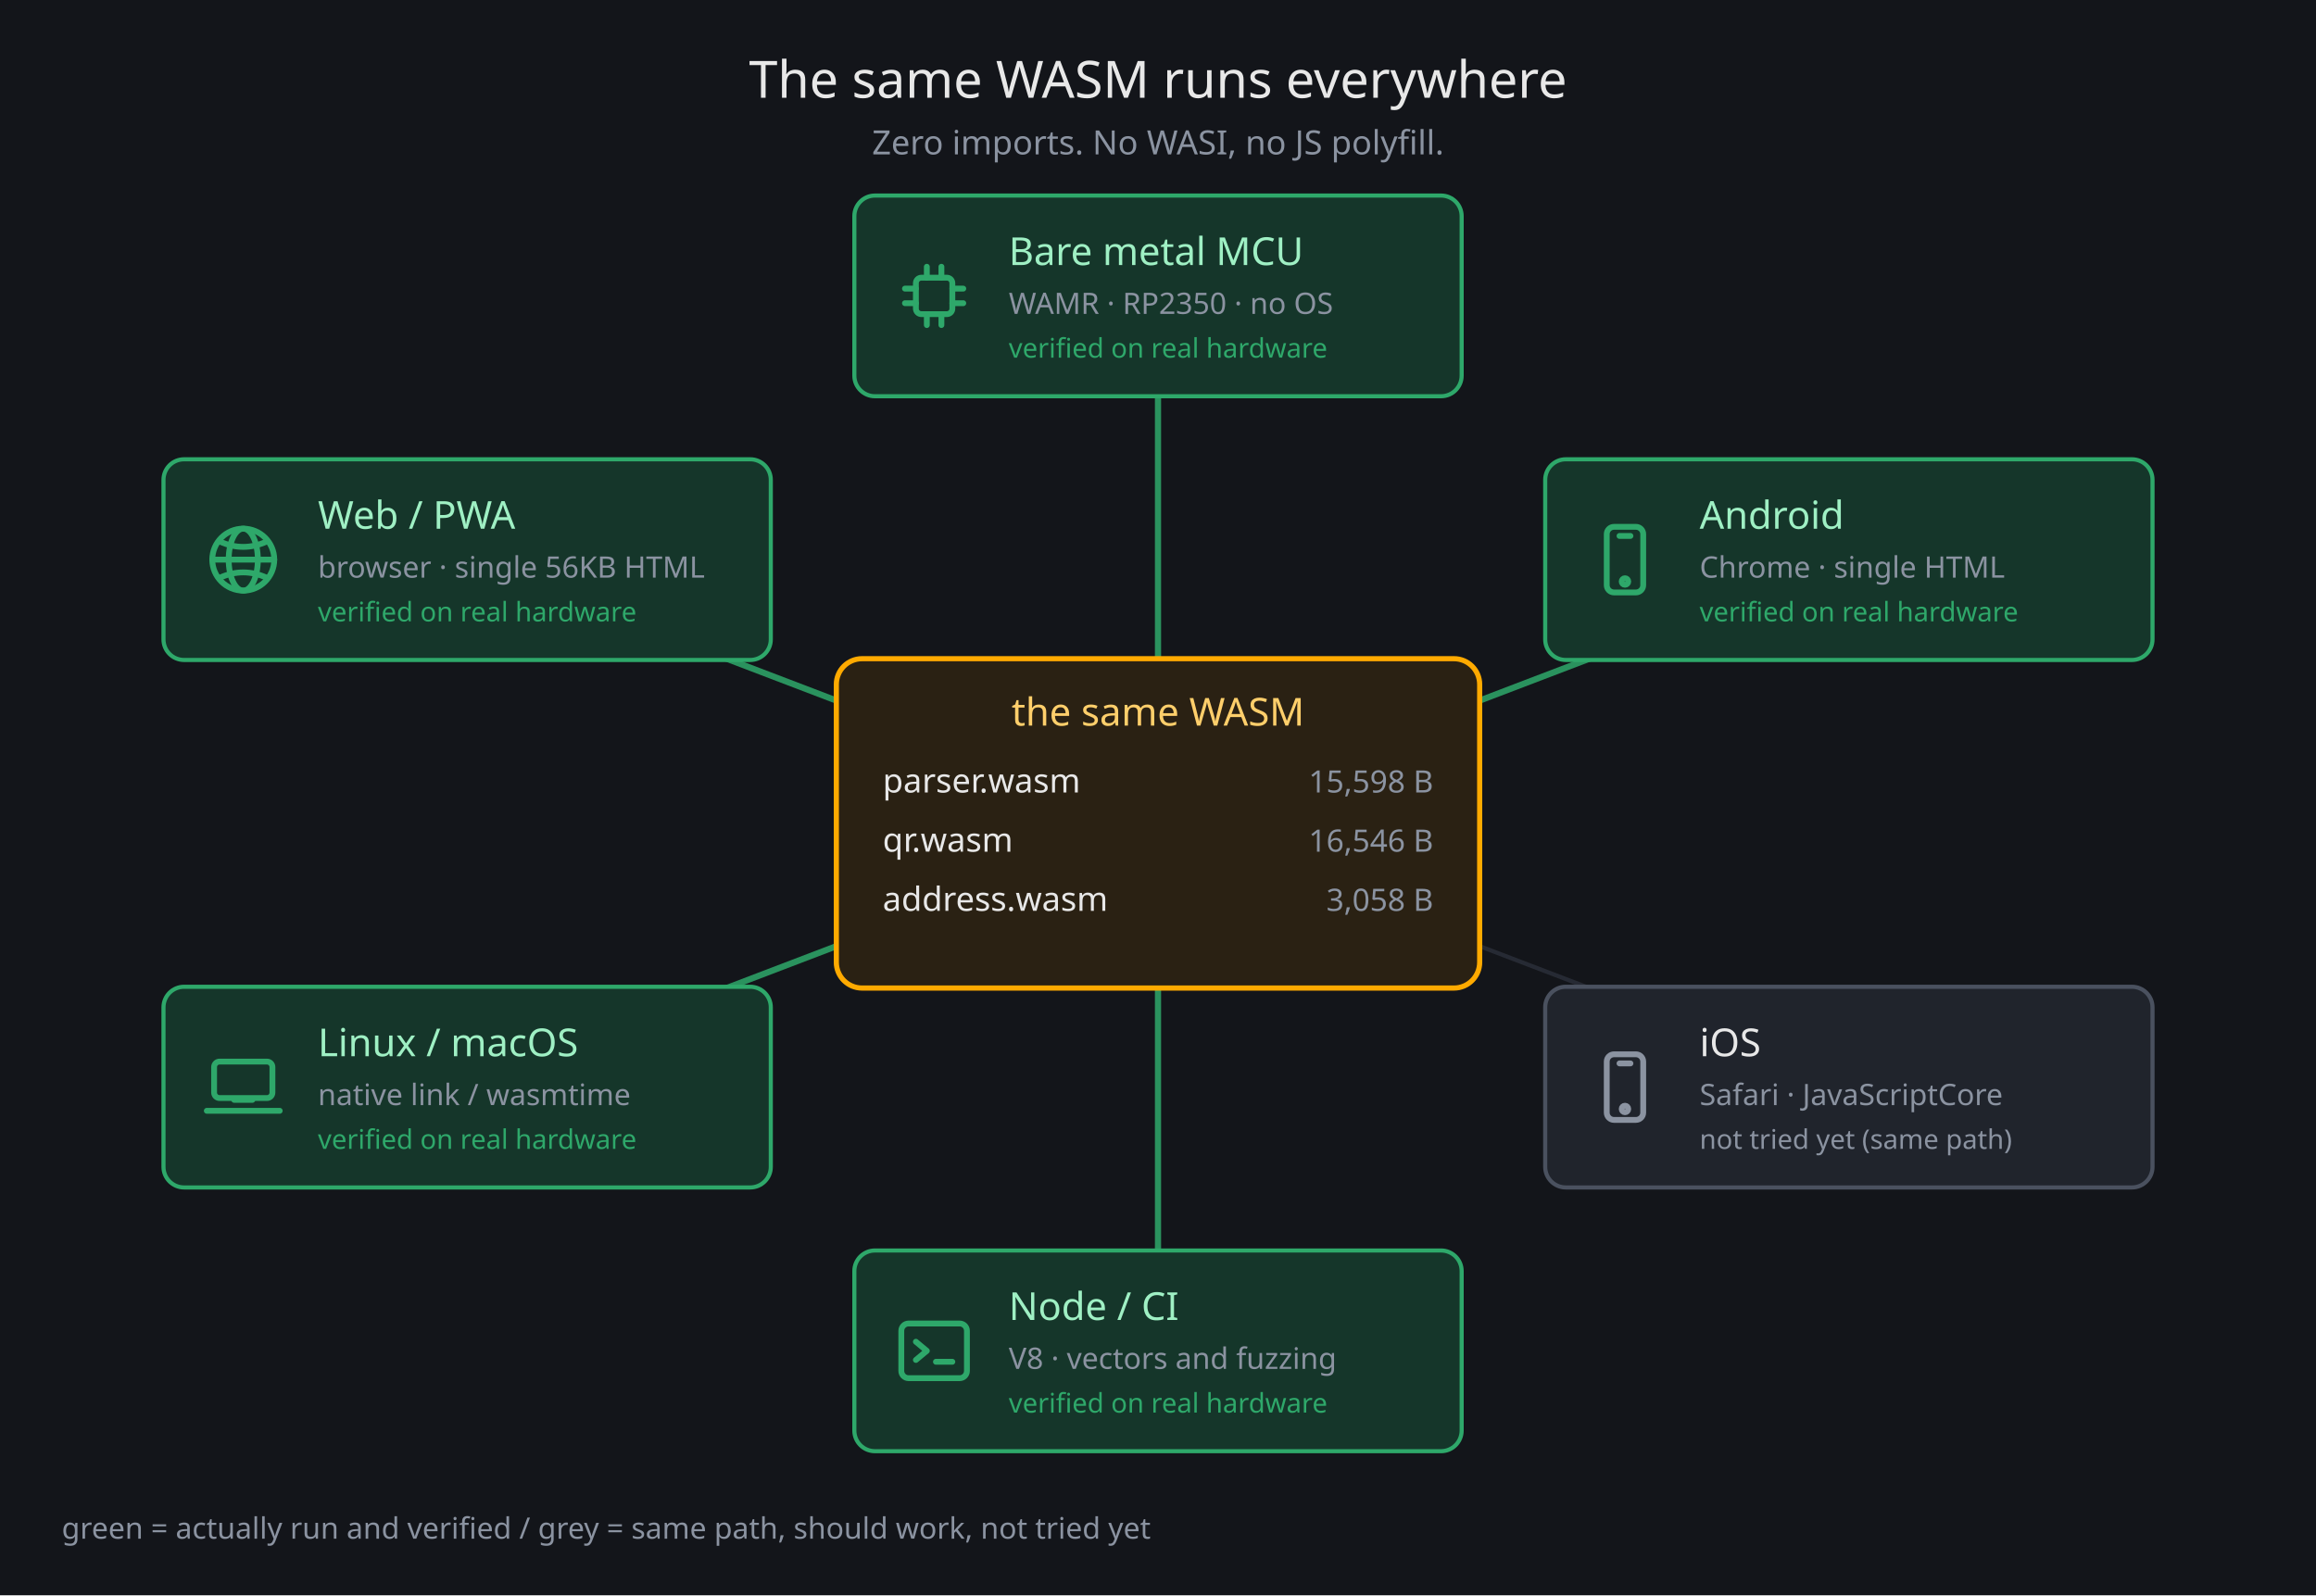
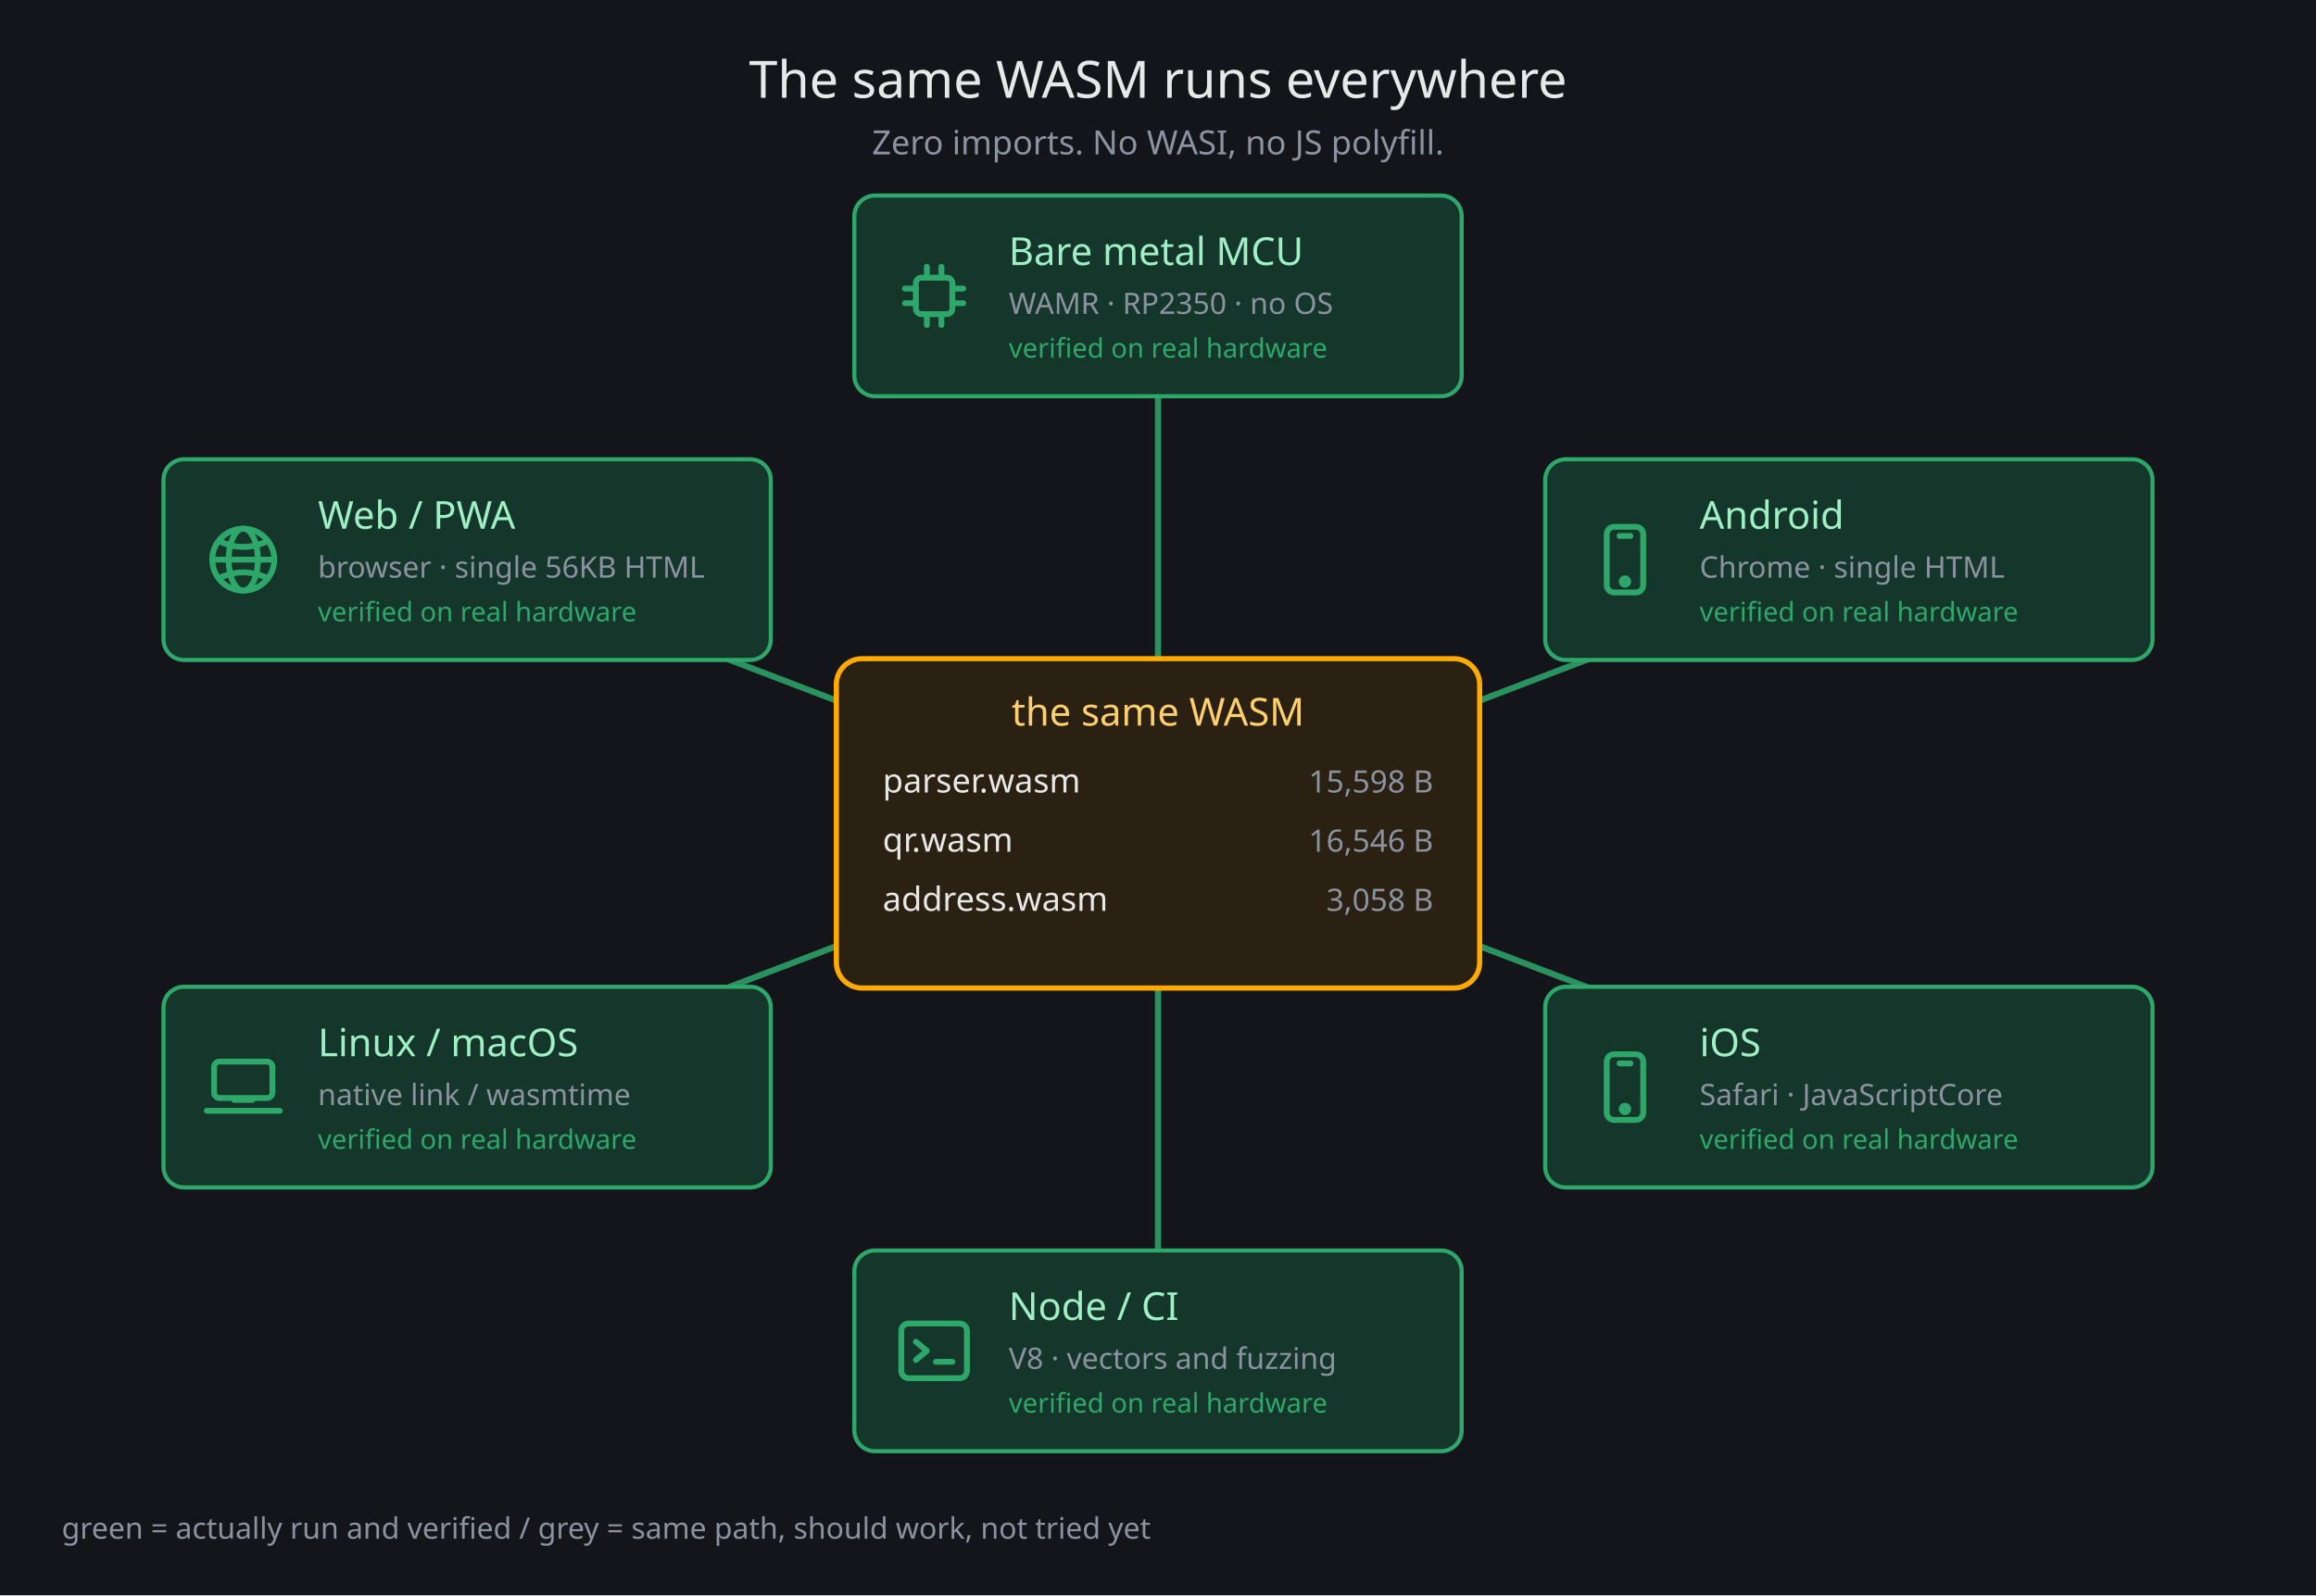
<svg xmlns="http://www.w3.org/2000/svg" width="900" height="620" viewBox="0 0 900 620" font-family="Hiragino Sans, Noto Sans JP, sans-serif">
  <rect width="900" height="620" fill="#13151a" />
  <text x="450.0" y="38" fill="#e8e8e8" font-size="20" text-anchor="middle">The same WASM runs everywhere</text>
  <text x="450.0" y="60" fill="#8b93a1" font-size="13" text-anchor="middle">Zero imports. No WASI, no JS polyfill.</text>
  <line x1="450.0" y1="320.0" x2="450.0" y2="115.0" stroke="#2ea86a" stroke-width="2.4" opacity="0.85" />
  <line x1="450.0" y1="320.0" x2="718.468" y2="217.5" stroke="#2ea86a" stroke-width="2.4" opacity="0.85" />
-   <line x1="450.0" y1="320.0" x2="718.468" y2="422.5" stroke="#3a404d" stroke-width="1.6" opacity="0.5" />
+   <line x1="450.0" y1="320.0" x2="718.468" y2="422.5" stroke="#2ea86a" stroke-width="2.4" opacity="0.85" />
  <line x1="450.0" y1="320.0" x2="450.0" y2="525.0" stroke="#2ea86a" stroke-width="2.4" opacity="0.85" />
  <line x1="450.0" y1="320.0" x2="181.532" y2="422.5" stroke="#2ea86a" stroke-width="2.4" opacity="0.85" />
  <line x1="450.0" y1="320.0" x2="181.532" y2="217.5" stroke="#2ea86a" stroke-width="2.4" opacity="0.85" />
  <rect x="325.0" y="256.0" width="250" height="128" rx="10" fill="#2a2113" stroke="#ffaa00" stroke-width="2" />
  <text x="450.0" y="282.0" fill="#ffcf6b" font-size="15" text-anchor="middle">the same WASM</text>
  <text x="343.0" y="308.0" fill="#e8e8e8" font-size="13">parser.wasm</text>
  <text x="557.0" y="308.0" fill="#8b93a1" font-size="12" text-anchor="end">15,598 B</text>
  <text x="343.0" y="331.0" fill="#e8e8e8" font-size="13">qr.wasm</text>
  <text x="557.0" y="331.0" fill="#8b93a1" font-size="12" text-anchor="end">16,546 B</text>
  <text x="343.0" y="354.0" fill="#e8e8e8" font-size="13">address.wasm</text>
  <text x="557.0" y="354.0" fill="#8b93a1" font-size="12" text-anchor="end">3,058 B</text>
  <rect x="332.0" y="76.0" width="236" height="78" rx="8" fill="#15362a" stroke="#2ea86a" stroke-width="1.6" />
  <g transform="translate(346.0,98.0) scale(1.416667)" fill="none" stroke="#2ea86a" stroke-width="1.6" stroke-linecap="round" stroke-linejoin="round">
    <rect x="7" y="7" width="10" height="10" rx="1.5" />
    <line x1="10" y1="7" x2="10" y2="4" />
    <line x1="14" y1="7" x2="14" y2="4" />
    <line x1="10" y1="17" x2="10" y2="20" />
    <line x1="14" y1="17" x2="14" y2="20" />
    <line x1="7" y1="10" x2="4" y2="10" />
    <line x1="7" y1="14" x2="4" y2="14" />
    <line x1="17" y1="10" x2="20" y2="10" />
    <line x1="17" y1="14" x2="20" y2="14" />
  </g>
  <text x="392.0" y="103.0" fill="#9ff0c4" font-size="15">Bare metal MCU</text>
  <text x="392.0" y="122.0" fill="#8b93a1" font-size="11.5">WAMR · RP2350 · no OS</text>
  <text x="392.0" y="139.0" fill="#2ea86a" font-size="10.5">verified on real hardware</text>
  <rect x="600.468" y="178.5" width="236" height="78" rx="8" fill="#15362a" stroke="#2ea86a" stroke-width="1.6" />
  <g transform="translate(614.4679,200.5) scale(1.416667)" fill="none" stroke="#2ea86a" stroke-width="1.6" stroke-linecap="round" stroke-linejoin="round">
    <rect x="7" y="3" width="10" height="18" rx="2" />
    <line x1="10.5" y1="5.5" x2="13.5" y2="5.5" />
    <circle cx="12" cy="18" r="0.9" />
  </g>
  <text x="660.468" y="205.5" fill="#9ff0c4" font-size="15">Android</text>
  <text x="660.468" y="224.5" fill="#8b93a1" font-size="11.5">Chrome · single HTML</text>
  <text x="660.468" y="241.5" fill="#2ea86a" font-size="10.5">verified on real hardware</text>
-   <rect x="600.468" y="383.5" width="236" height="78" rx="8" fill="#20242c" stroke="#4a515f" stroke-width="1.6" />
-   <g transform="translate(614.4679,405.5) scale(1.416667)" fill="none" stroke="#8b93a1" stroke-width="1.6" stroke-linecap="round" stroke-linejoin="round">
+   <rect x="600.468" y="383.5" width="236" height="78" rx="8" fill="#15362a" stroke="#2ea86a" stroke-width="1.6" />
+   <g transform="translate(614.4679,405.5) scale(1.416667)" fill="none" stroke="#2ea86a" stroke-width="1.6" stroke-linecap="round" stroke-linejoin="round">
    <rect x="7" y="3" width="10" height="18" rx="2" />
    <line x1="10.5" y1="5.5" x2="13.5" y2="5.5" />
    <circle cx="12" cy="18" r="0.9" />
  </g>
-   <text x="660.468" y="410.5" fill="#e8e8e8" font-size="15">iOS</text>
+   <text x="660.468" y="410.5" fill="#9ff0c4" font-size="15">iOS</text>
  <text x="660.468" y="429.5" fill="#8b93a1" font-size="11.5">Safari · JavaScriptCore</text>
-   <text x="660.468" y="446.5" fill="#8b93a1" font-size="10.5">not tried yet (same path)</text>
+   <text x="660.468" y="446.5" fill="#2ea86a" font-size="10.5">verified on real hardware</text>
  <rect x="332.0" y="486.0" width="236" height="78" rx="8" fill="#15362a" stroke="#2ea86a" stroke-width="1.6" />
  <g transform="translate(346.0,508.0) scale(1.416667)" fill="none" stroke="#2ea86a" stroke-width="1.6" stroke-linecap="round" stroke-linejoin="round">
    <rect x="3" y="4.5" width="18" height="15" rx="2" />
    <path d="M7 9.5 l3 2.5 l-3 2.5" />
    <line x1="12.5" y1="15" x2="17" y2="15" />
  </g>
  <text x="392.0" y="513.0" fill="#9ff0c4" font-size="15">Node / CI</text>
  <text x="392.0" y="532.0" fill="#8b93a1" font-size="11.5">V8 · vectors and fuzzing</text>
  <text x="392.0" y="549.0" fill="#2ea86a" font-size="10.5">verified on real hardware</text>
  <rect x="63.532" y="383.5" width="236" height="78" rx="8" fill="#15362a" stroke="#2ea86a" stroke-width="1.6" />
  <g transform="translate(77.53212,405.5) scale(1.416667)" fill="none" stroke="#2ea86a" stroke-width="1.6" stroke-linecap="round" stroke-linejoin="round">
    <rect x="4" y="5" width="16" height="10" rx="1.5" />
    <path d="M2 18.5 h20" />
    <path d="M9.5 15.5 h5" />
  </g>
  <text x="123.532" y="410.5" fill="#9ff0c4" font-size="15">Linux / macOS</text>
  <text x="123.532" y="429.5" fill="#8b93a1" font-size="11.5">native link / wasmtime</text>
  <text x="123.532" y="446.5" fill="#2ea86a" font-size="10.5">verified on real hardware</text>
  <rect x="63.532" y="178.5" width="236" height="78" rx="8" fill="#15362a" stroke="#2ea86a" stroke-width="1.6" />
  <g transform="translate(77.53212,200.5) scale(1.416667)" fill="none" stroke="#2ea86a" stroke-width="1.6" stroke-linecap="round" stroke-linejoin="round">
    <circle cx="12" cy="12" r="8.5" />
    <ellipse cx="12" cy="12" rx="4" ry="8.5" />
    <line x1="3.5" y1="12" x2="20.5" y2="12" />
    <path d="M5.5 7 Q12 10 18.5 7" />
    <path d="M5.5 17 Q12 14 18.5 17" />
  </g>
  <text x="123.532" y="205.5" fill="#9ff0c4" font-size="15">Web / PWA</text>
  <text x="123.532" y="224.5" fill="#8b93a1" font-size="11.5">browser · single 56KB HTML</text>
  <text x="123.532" y="241.5" fill="#2ea86a" font-size="10.5">verified on real hardware</text>
  <text x="24" y="598" fill="#8b93a1" font-size="11.5">green = actually run and verified / grey = same path, should work, not tried yet</text>
</svg>
